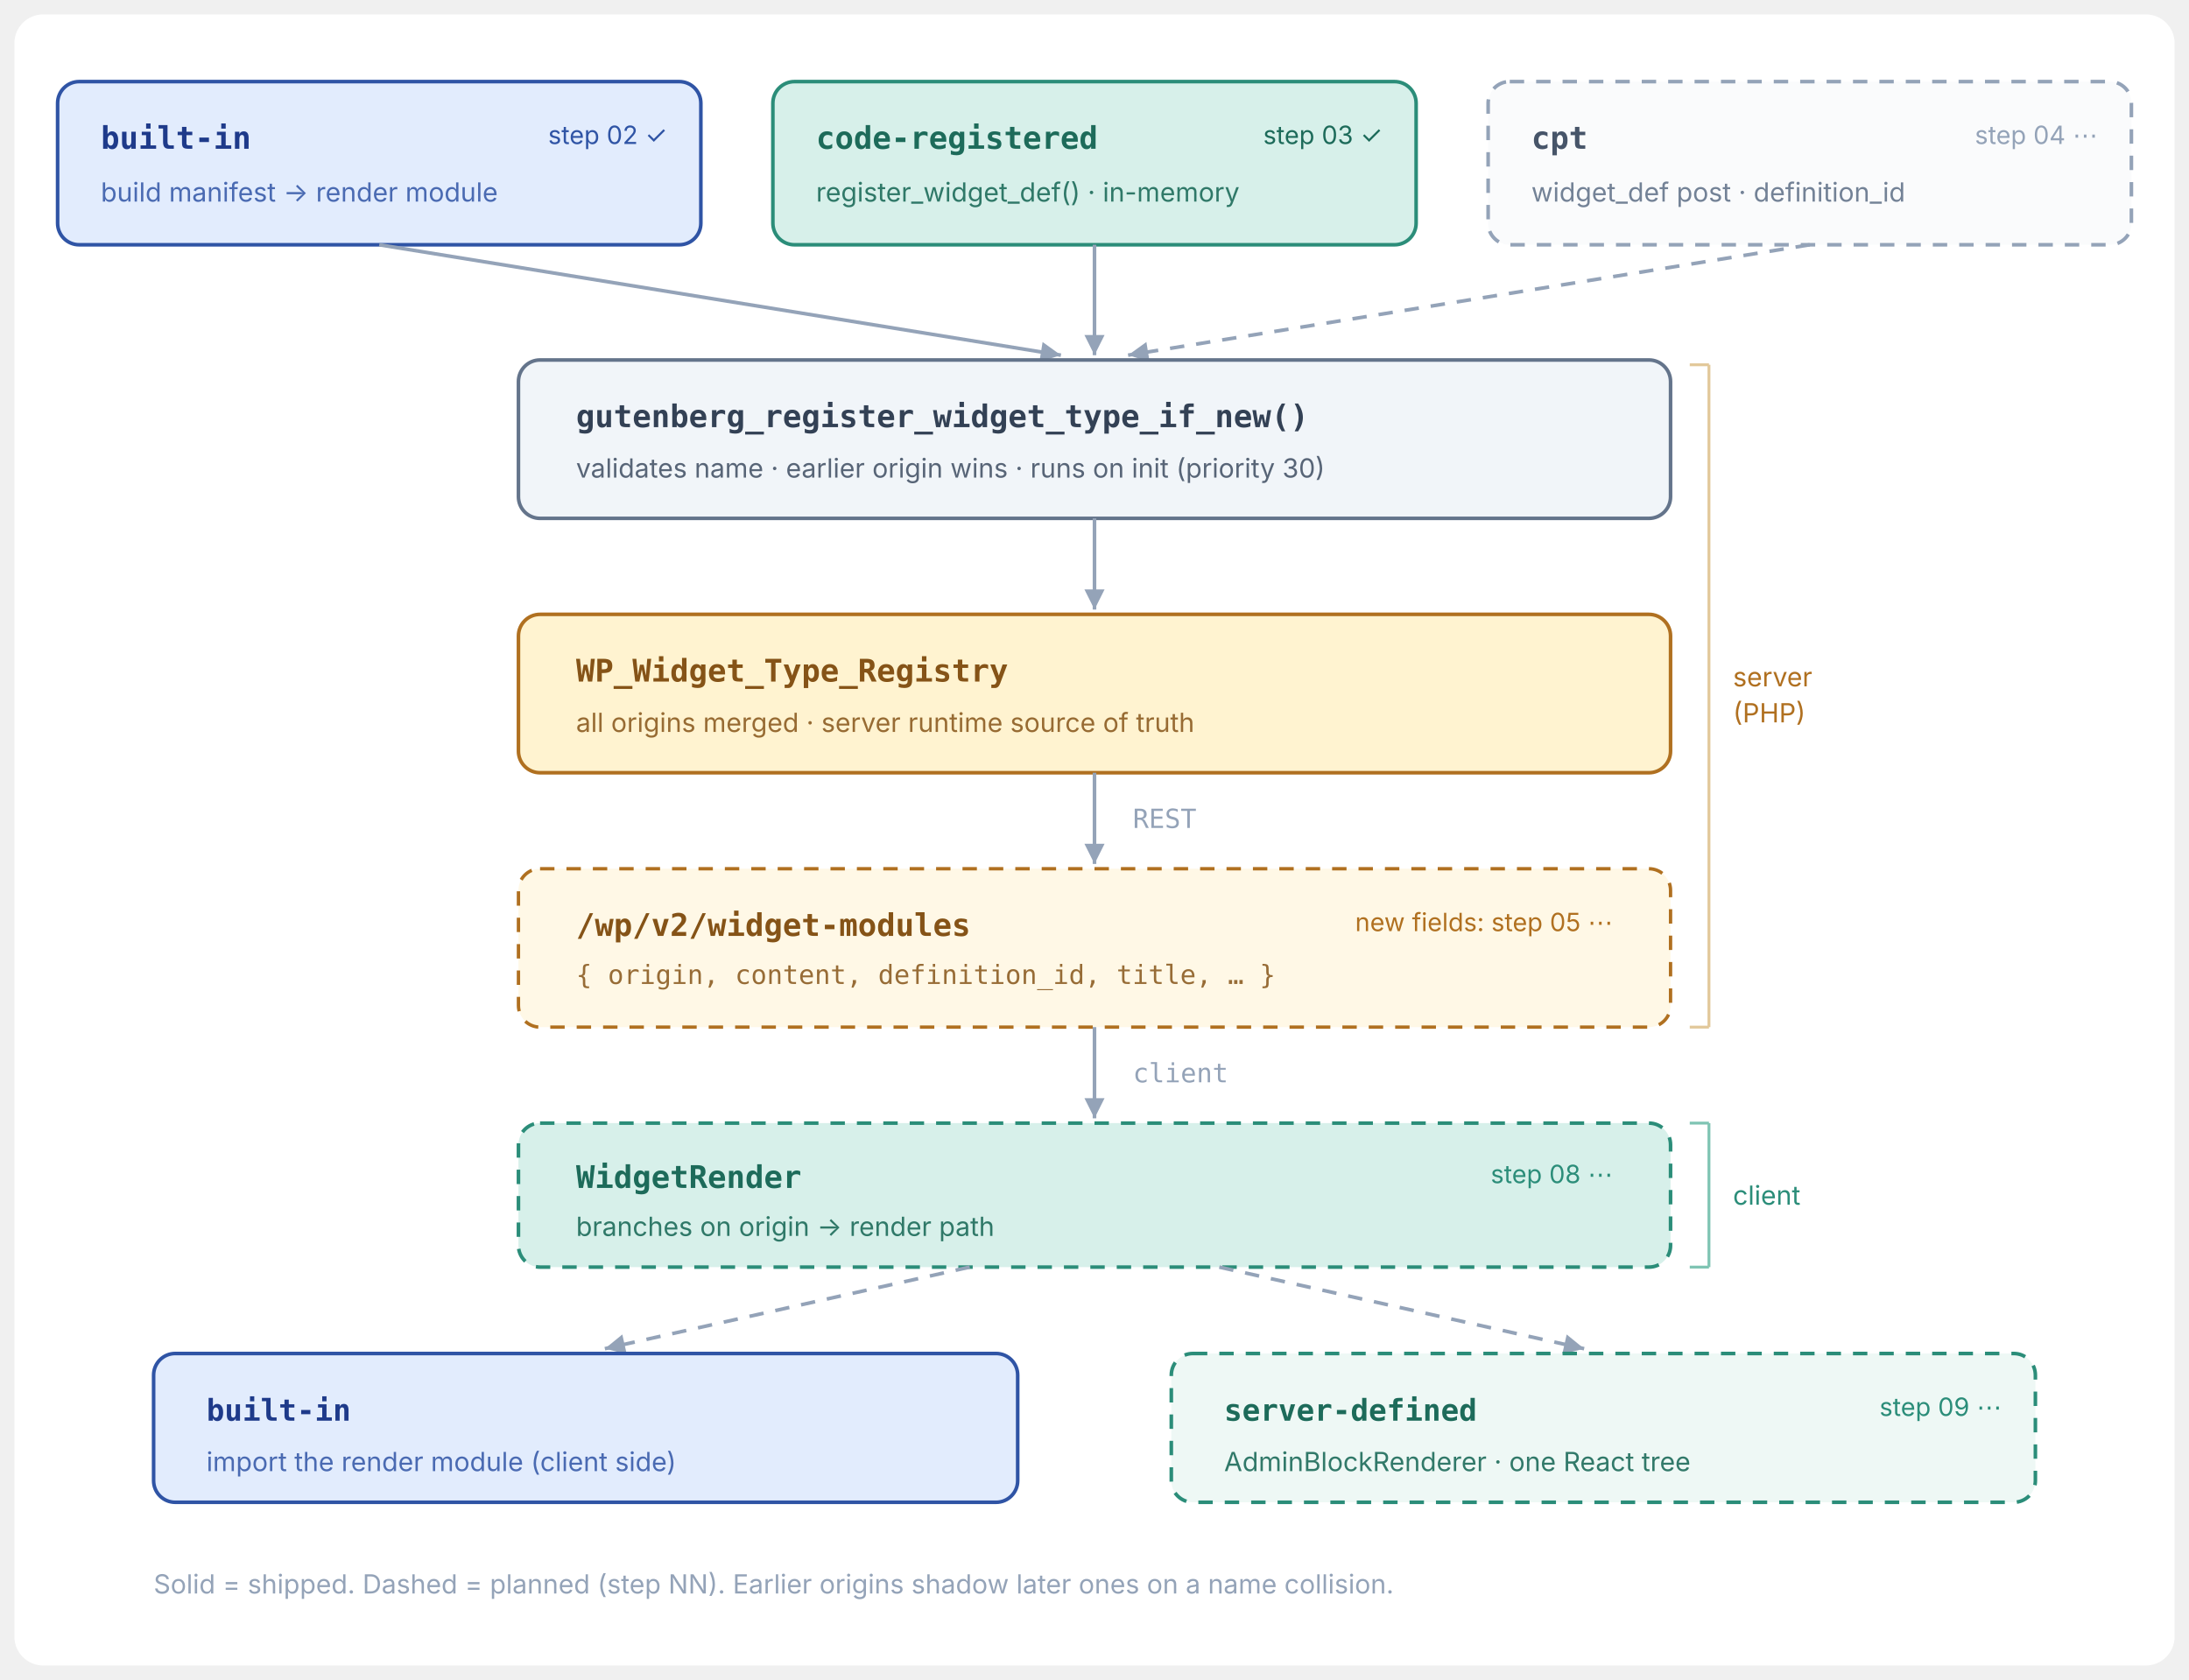
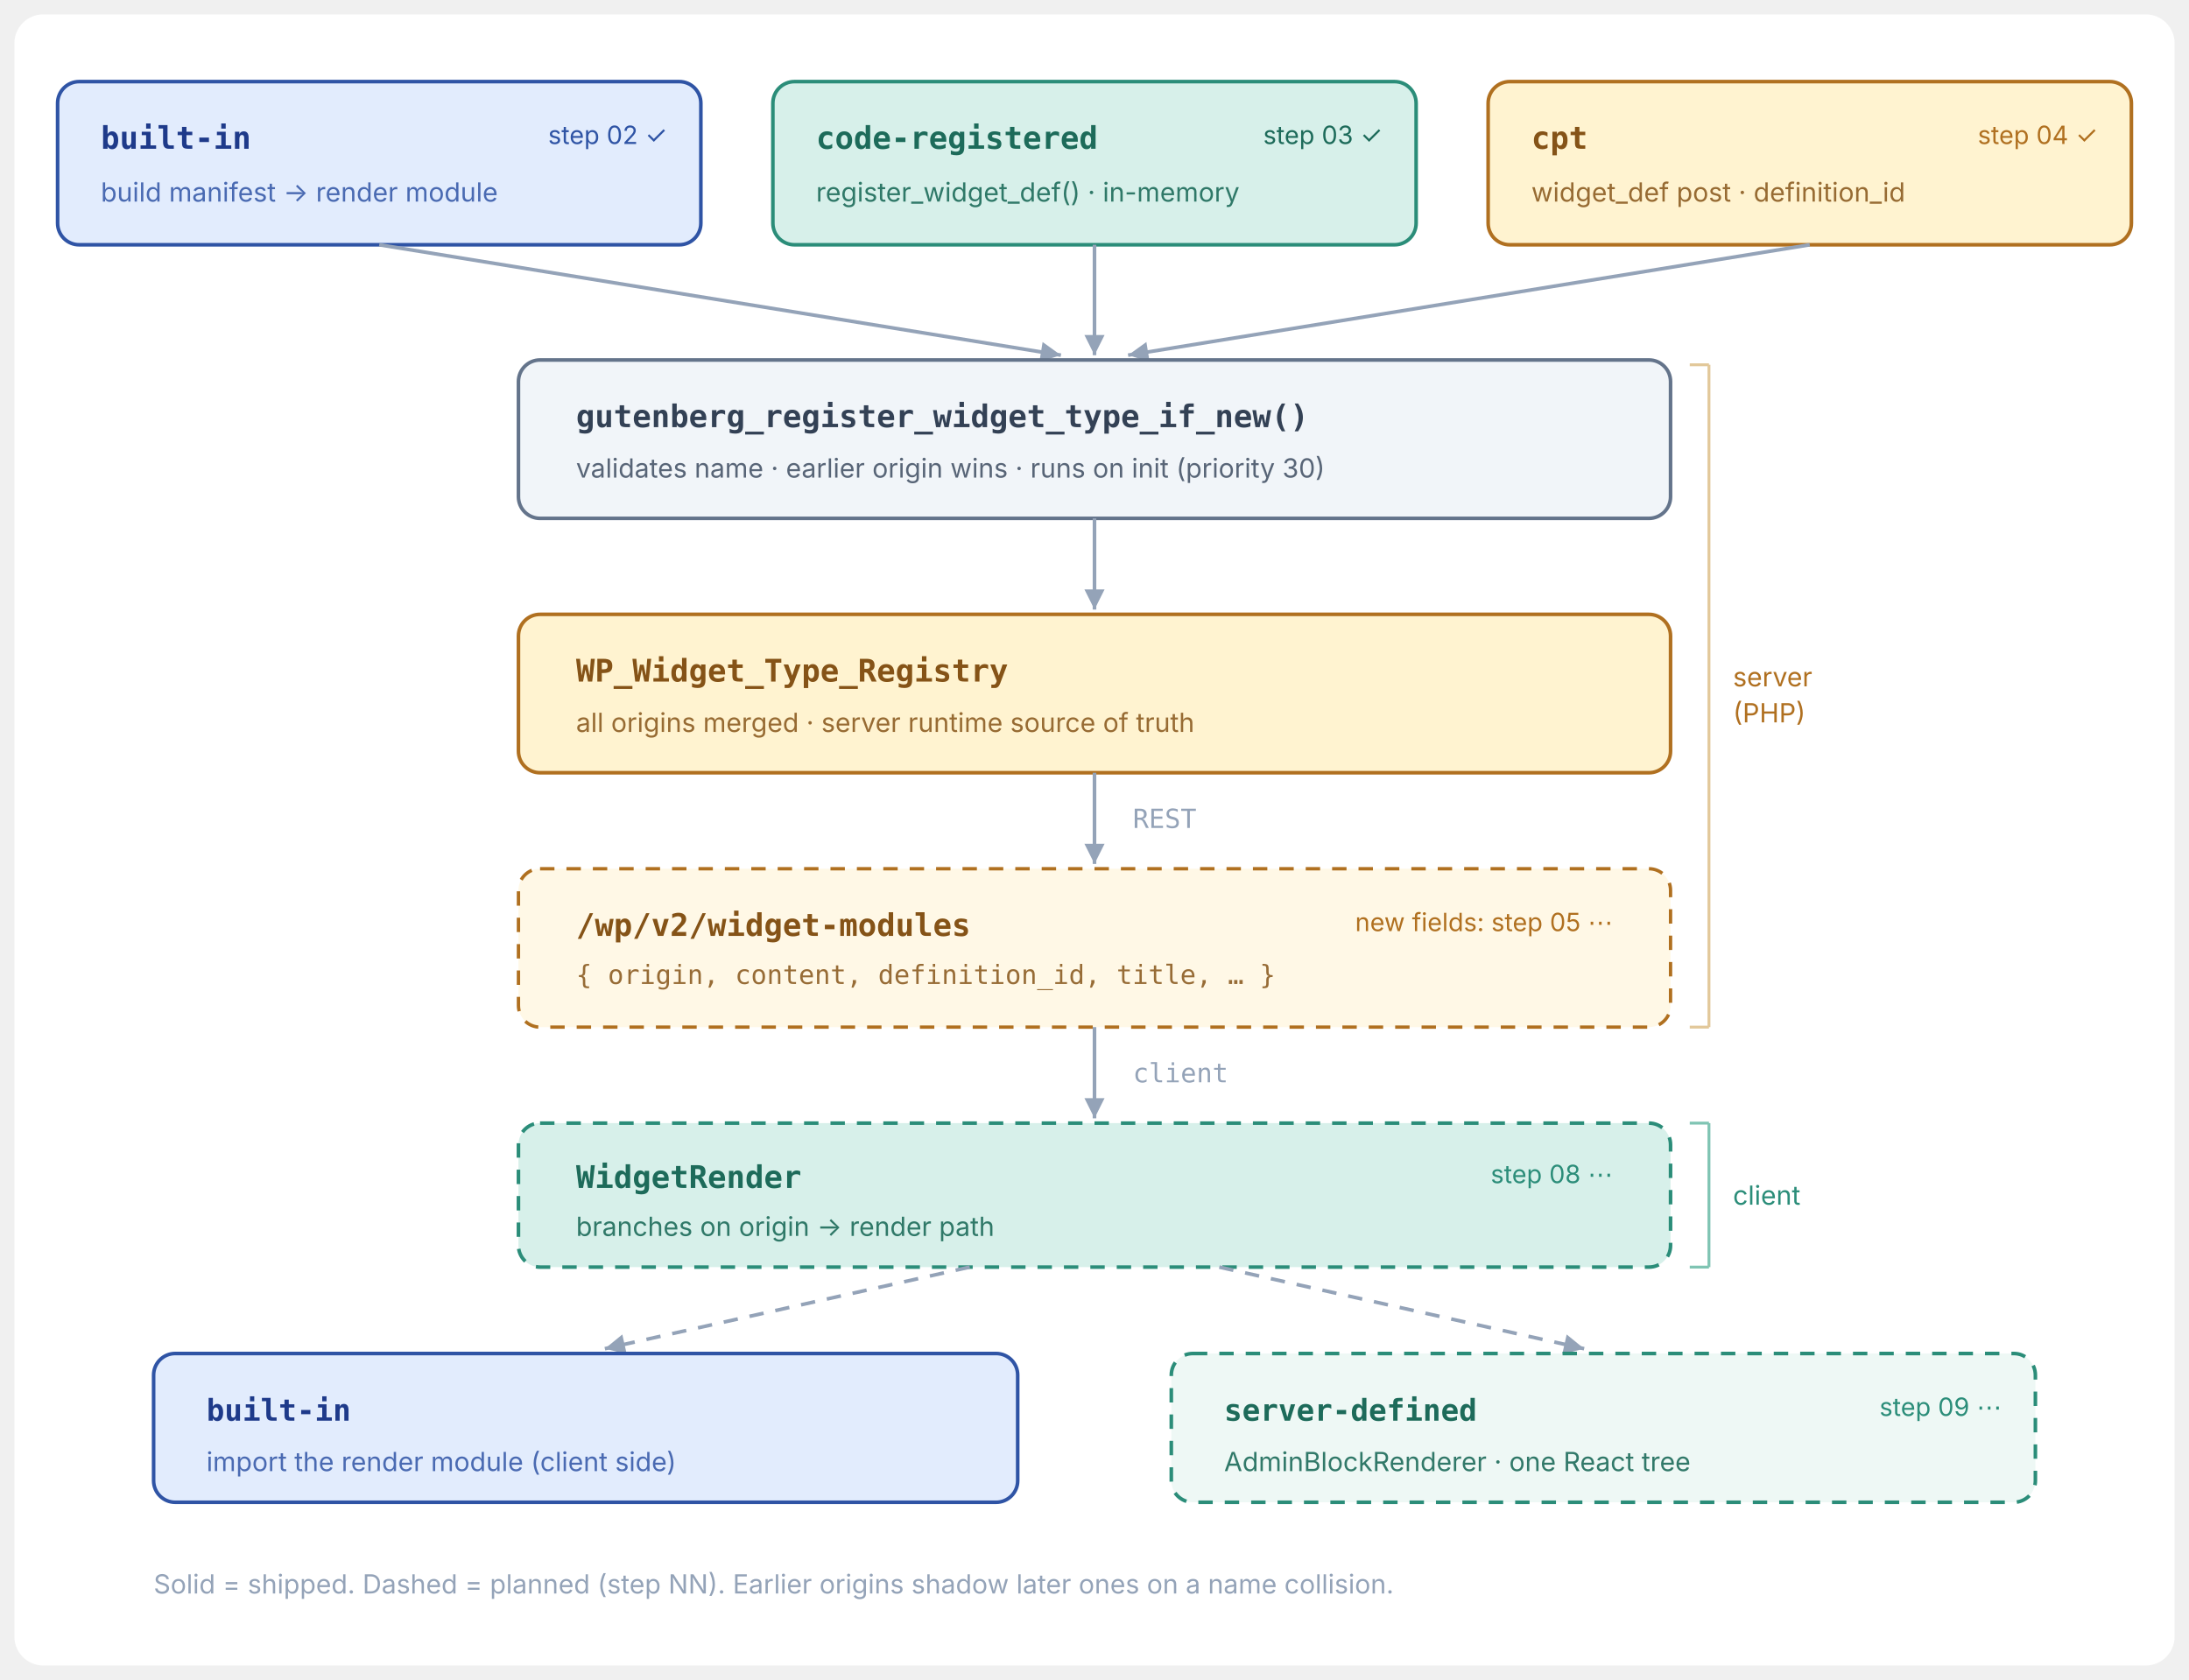
<svg xmlns="http://www.w3.org/2000/svg" viewBox="0 0 912 700" role="img" aria-label="Widget Type Composer origin resolution: built-in, code-registered, and CPT origins converge through the registration helper into the widget type registry, exposed over REST and branched by the client renderer. Solid boxes are shipped; dashed boxes are planned.">
  <defs>
    <marker id="arrow" viewBox="0 0 10 10" refX="8" refY="5" markerWidth="7" markerHeight="7" orient="auto-start-reverse">
      <path d="M 0 1 L 8 5 L 0 9 z" fill="#94a3b8" />
    </marker>
  </defs>
  <rect x="6" y="6" width="900" height="688" rx="12" fill="#ffffff" />
  <rect x="24" y="34" width="268" height="68" rx="9" fill="#e2ecfd" stroke="#2f54a5" stroke-width="1.5" />
  <text x="42" y="62" font-family="ui-monospace, SFMono-Regular, monospace" font-size="13" font-weight="700" fill="#1e3a8a">built-in</text>
  <text x="278" y="60" text-anchor="end" font-family="-apple-system, system-ui, sans-serif" font-size="10.5" fill="#2f54a5">step 02 ✓</text>
  <text x="42" y="84" font-family="-apple-system, system-ui, sans-serif" font-size="11" fill="#2f54a5" opacity="0.85">build manifest → render module</text>
  <rect x="322" y="34" width="268" height="68" rx="9" fill="#d7f0ea" stroke="#2b8d79" stroke-width="1.5" />
  <text x="340" y="62" font-family="ui-monospace, SFMono-Regular, monospace" font-size="13" font-weight="700" fill="#1d6b5a">code-registered</text>
  <text x="576" y="60" text-anchor="end" font-family="-apple-system, system-ui, sans-serif" font-size="10.5" fill="#1d6b5a">step 03 ✓</text>
  <text x="340" y="84" font-family="-apple-system, system-ui, sans-serif" font-size="11" fill="#1d6b5a" opacity="0.9">register_widget_def() · in-memory</text>
-   <rect x="620" y="34" width="268" height="68" rx="9" fill="#fafbfc" stroke="#94a3b8" stroke-width="1.5" stroke-dasharray="6 5" />
-   <text x="638" y="62" font-family="ui-monospace, SFMono-Regular, monospace" font-size="13" font-weight="700" fill="#475569">cpt</text>
-   <text x="874" y="60" text-anchor="end" font-family="-apple-system, system-ui, sans-serif" font-size="10.5" fill="#94a3b8">step 04 ⋯</text>
-   <text x="638" y="84" font-family="-apple-system, system-ui, sans-serif" font-size="11" fill="#64748b" opacity="0.9">widget_def post · definition_id</text>
+   <rect x="620" y="34" width="268" height="68" rx="9" fill="#fff3d0" stroke="#b07020" stroke-width="1.5" />
+   <text x="638" y="62" font-family="ui-monospace, SFMono-Regular, monospace" font-size="13" font-weight="700" fill="#855317">cpt</text>
+   <text x="874" y="60" text-anchor="end" font-family="-apple-system, system-ui, sans-serif" font-size="10.5" fill="#b07020">step 04 ✓</text>
+   <text x="638" y="84" font-family="-apple-system, system-ui, sans-serif" font-size="11" fill="#855317" opacity="0.85">widget_def post · definition_id</text>
  <line x1="158" y1="102" x2="442" y2="148" stroke="#94a3b8" stroke-width="1.5" marker-end="url(#arrow)" />
  <line x1="456" y1="102" x2="456" y2="148" stroke="#94a3b8" stroke-width="1.5" marker-end="url(#arrow)" />
-   <line x1="754" y1="102" x2="470" y2="148" stroke="#94a3b8" stroke-width="1.5" stroke-dasharray="6 5" marker-end="url(#arrow)" />
+   <line x1="754" y1="102" x2="470" y2="148" stroke="#94a3b8" stroke-width="1.5" marker-end="url(#arrow)" />
  <rect x="216" y="150" width="480" height="66" rx="9" fill="#f1f5f9" stroke="#64748b" stroke-width="1.5" />
  <text x="240" y="178" font-family="ui-monospace, SFMono-Regular, monospace" font-size="13" font-weight="700" fill="#334155">gutenberg_register_widget_type_if_new()</text>
  <text x="240" y="199" font-family="-apple-system, system-ui, sans-serif" font-size="11" fill="#475569" opacity="0.9">validates name · earlier origin wins · runs on init (priority 30)</text>
  <line x1="456" y1="216" x2="456" y2="254" stroke="#94a3b8" stroke-width="1.5" marker-end="url(#arrow)" />
  <rect x="216" y="256" width="480" height="66" rx="9" fill="#fff3d0" stroke="#b07020" stroke-width="1.5" />
  <text x="240" y="284" font-family="ui-monospace, SFMono-Regular, monospace" font-size="13" font-weight="700" fill="#855317">WP_Widget_Type_Registry</text>
  <text x="240" y="305" font-family="-apple-system, system-ui, sans-serif" font-size="11" fill="#855317" opacity="0.85">all origins merged · server runtime source of truth</text>
  <line x1="456" y1="322" x2="456" y2="360" stroke="#94a3b8" stroke-width="1.5" marker-end="url(#arrow)" />
  <text x="472" y="345" font-family="ui-monospace, monospace" font-size="11" fill="#94a3b8">REST</text>
  <rect x="216" y="362" width="480" height="66" rx="9" fill="#fff8e6" stroke="#b07020" stroke-width="1.4" stroke-dasharray="6 5" />
  <text x="240" y="390" font-family="ui-monospace, SFMono-Regular, monospace" font-size="13" font-weight="700" fill="#855317">/wp/v2/widget-modules</text>
  <text x="672" y="388" text-anchor="end" font-family="-apple-system, system-ui, sans-serif" font-size="10.5" fill="#b07020">new fields: step 05 ⋯</text>
  <text x="240" y="410" font-family="ui-monospace, SFMono-Regular, monospace" font-size="11" fill="#855317" opacity="0.85">{ origin, content, definition_id, title, … }</text>
  <line x1="456" y1="428" x2="456" y2="466" stroke="#94a3b8" stroke-width="1.5" marker-end="url(#arrow)" />
  <text x="472" y="451" font-family="ui-monospace, monospace" font-size="11" fill="#94a3b8">client</text>
  <rect x="216" y="468" width="480" height="60" rx="9" fill="#d7f0ea" stroke="#2b8d79" stroke-width="1.5" stroke-dasharray="6 5" />
  <text x="240" y="495" font-family="ui-monospace, SFMono-Regular, monospace" font-size="13" font-weight="700" fill="#1d6b5a">WidgetRender</text>
  <text x="672" y="493" text-anchor="end" font-family="-apple-system, system-ui, sans-serif" font-size="10.5" fill="#2b8d79">step 08 ⋯</text>
  <text x="240" y="515" font-family="-apple-system, system-ui, sans-serif" font-size="11" fill="#1d6b5a" opacity="0.9">branches on origin → render path</text>
  <line x1="404" y1="528" x2="252" y2="562" stroke="#94a3b8" stroke-width="1.5" stroke-dasharray="6 5" marker-end="url(#arrow)" />
  <line x1="508" y1="528" x2="660" y2="562" stroke="#94a3b8" stroke-width="1.5" stroke-dasharray="6 5" marker-end="url(#arrow)" />
  <rect x="64" y="564" width="360" height="62" rx="9" fill="#e2ecfd" stroke="#2f54a5" stroke-width="1.5" />
  <text x="86" y="592" font-family="ui-monospace, SFMono-Regular, monospace" font-size="12.5" font-weight="700" fill="#1e3a8a">built-in</text>
  <text x="86" y="613" font-family="-apple-system, system-ui, sans-serif" font-size="11" fill="#2f54a5" opacity="0.85">import the render module (client side)</text>
  <rect x="488" y="564" width="360" height="62" rx="9" fill="#eef8f5" stroke="#2b8d79" stroke-width="1.5" stroke-dasharray="6 5" />
  <text x="510" y="592" font-family="ui-monospace, SFMono-Regular, monospace" font-size="12.5" font-weight="700" fill="#1d6b5a">server-defined</text>
  <text x="834" y="590" text-anchor="end" font-family="-apple-system, system-ui, sans-serif" font-size="10.5" fill="#2b8d79">step 09 ⋯</text>
  <text x="510" y="613" font-family="-apple-system, system-ui, sans-serif" font-size="11" fill="#1d6b5a" opacity="0.9">AdminBlockRenderer · one React tree</text>
  <line x1="712" y1="152" x2="712" y2="428" stroke="#e2c89a" stroke-width="1.2" />
  <line x1="712" y1="152" x2="704" y2="152" stroke="#e2c89a" stroke-width="1.2" />
  <line x1="712" y1="428" x2="704" y2="428" stroke="#e2c89a" stroke-width="1.2" />
  <text x="722" y="286" font-family="-apple-system, system-ui, sans-serif" font-size="11" fill="#b07020">server</text>
  <text x="722" y="301" font-family="-apple-system, system-ui, sans-serif" font-size="11" fill="#b07020">(PHP)</text>
  <line x1="712" y1="468" x2="712" y2="528" stroke="#7fc4b3" stroke-width="1.2" />
  <line x1="712" y1="468" x2="704" y2="468" stroke="#7fc4b3" stroke-width="1.2" />
  <line x1="712" y1="528" x2="704" y2="528" stroke="#7fc4b3" stroke-width="1.2" />
  <text x="722" y="502" font-family="-apple-system, system-ui, sans-serif" font-size="11" fill="#2b8d79">client</text>
  <text x="64" y="664" font-family="-apple-system, system-ui, sans-serif" font-size="11" fill="#94a3b8">Solid = shipped.   Dashed = planned (step NN).   Earlier origins shadow later ones on a name collision.</text>
</svg>
